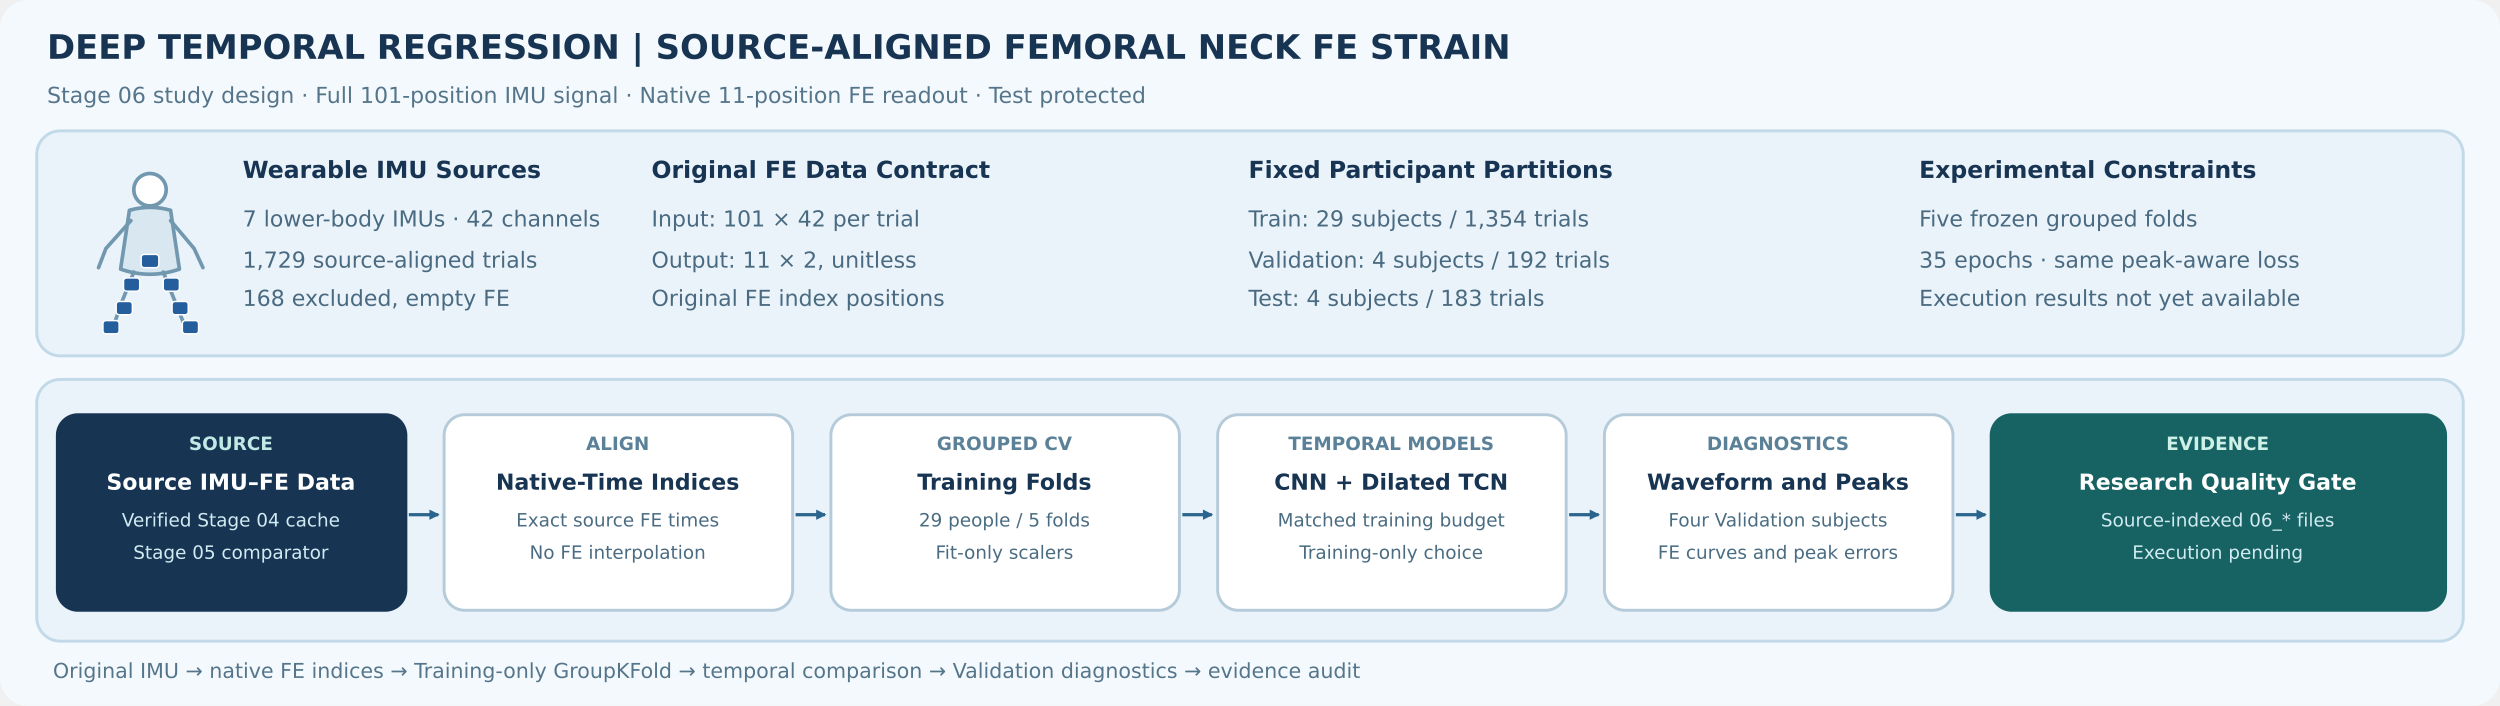
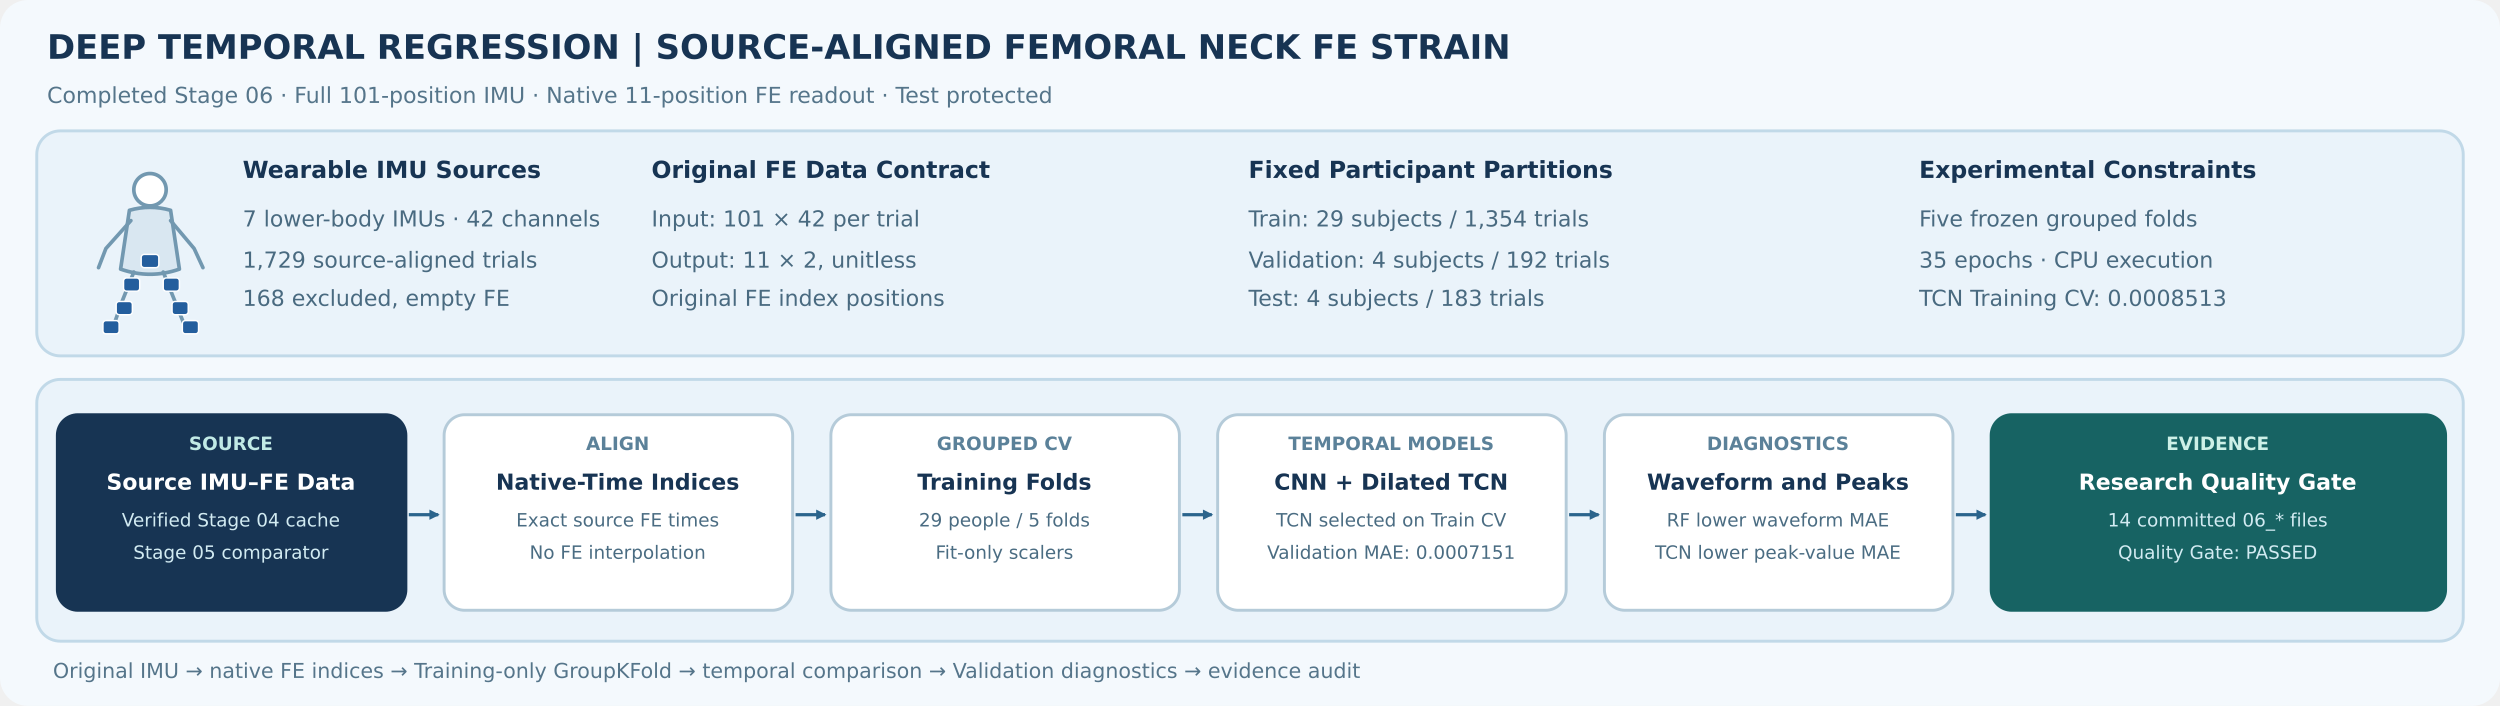
<svg xmlns="http://www.w3.org/2000/svg" width="1700" height="480" viewBox="0 0 1700 480" role="img" aria-labelledby="title desc">
  <defs>
    <marker id="arrow" markerUnits="userSpaceOnUse" markerWidth="7" markerHeight="7" refX="6" refY="3.5" orient="auto">
      <path d="M0 0 L7 3.5 L0 7 Z" fill="#2B648C" />
    </marker>
  </defs>
  <rect x="0" y="0" width="1700" height="480" rx="19" fill="#F4F9FD" />
  <g font-family="DejaVu Sans, Arial, sans-serif">
    <text x="32" y="40" font-size="23" font-weight="700" fill="#173453">DEEP TEMPORAL REGRESSION | SOURCE-ALIGNED FEMORAL NECK FE STRAIN</text>
-     <text x="32" y="70" font-size="15" fill="#55758A">Stage 06 study design · Full 101-position IMU signal · Native 11-position FE readout · Test protected</text>
+     <text x="32" y="70" font-size="15" fill="#55758A">Completed Stage 06 · Full 101-position IMU · Native 11-position FE readout · Test protected</text>
    <rect x="25" y="89" width="1650" height="153" rx="16" fill="#EAF3FA" stroke="#C1D9E8" stroke-width="2" />
    <g stroke="#7298B0" stroke-width="2.5" stroke-linecap="round" stroke-linejoin="round">
      <circle cx="102" cy="129" r="11" fill="#FFFFFF" />
      <path d="M88 143 Q102 139 116 143 L122 183 Q102 190 82 183 Z" fill="#D9E7F1" />
      <path d="M89 150 L72 169 L67 182 M116 150 L132 169 L138 182 M91 185 L83 205 L76 225 M111 185 L119 205 L127 225" fill="none" />
    </g>
    <g fill="#245E9D" stroke="#FFFFFF" stroke-width="1">
      <rect x="96" y="173" width="12" height="9" rx="2" />
      <rect x="84" y="189" width="11" height="9" rx="2" />
      <rect x="111" y="189" width="11" height="9" rx="2" />
      <rect x="79" y="205" width="11" height="9" rx="2" />
      <rect x="117" y="205" width="11" height="9" rx="2" />
      <rect x="70" y="218" width="11" height="9" rx="2" />
      <rect x="124" y="218" width="11" height="9" rx="2" />
    </g>
    <g fill="#173453" font-size="16" font-weight="700">
      <text x="165" y="121">Wearable IMU Sources</text>
      <text x="443" y="121">Original FE Data Contract</text>
      <text x="849" y="121">Fixed Participant Partitions</text>
      <text x="1305" y="121">Experimental Constraints</text>
    </g>
    <g fill="#496A80" font-size="15">
      <text x="165" y="154">7 lower-body IMUs · 42 channels</text>
      <text x="165" y="182">1,729 source-aligned trials</text>
      <text x="165" y="208">168 excluded, empty FE</text>
      <text x="443" y="154">Input: 101 × 42 per trial</text>
      <text x="443" y="182">Output: 11 × 2, unitless</text>
      <text x="443" y="208">Original FE index positions</text>
      <text x="849" y="154">Train: 29 subjects / 1,354 trials</text>
      <text x="849" y="182">Validation: 4 subjects / 192 trials</text>
      <text x="849" y="208">Test: 4 subjects / 183 trials</text>
      <text x="1305" y="154">Five frozen grouped folds</text>
-       <text x="1305" y="182">35 epochs · same peak-aware loss</text>
-       <text x="1305" y="208">Execution results not yet available</text>
+       <text x="1305" y="182">35 epochs · CPU execution</text>
+       <text x="1305" y="208">TCN Training CV: 0.0008513</text>
    </g>
    <rect x="25" y="258" width="1650" height="178" rx="16" fill="#EAF3FA" stroke="#C1D9E8" stroke-width="2" />
    <g stroke-width="2">
      <rect x="39" y="282" width="237" height="133" rx="14" fill="#173453" stroke="#173453" />
      <rect x="302" y="282" width="237" height="133" rx="14" fill="white" stroke="#B5CBD9" />
      <rect x="565" y="282" width="237" height="133" rx="14" fill="white" stroke="#B5CBD9" />
      <rect x="828" y="282" width="237" height="133" rx="14" fill="white" stroke="#B5CBD9" />
      <rect x="1091" y="282" width="237" height="133" rx="14" fill="white" stroke="#B5CBD9" />
      <rect x="1354" y="282" width="309" height="133" rx="14" fill="#176363" stroke="#176363" />
    </g>
    <g fill="none" stroke="#2B648C" stroke-width="2.2" marker-end="url(#arrow)">
      <path d="M278 350 H298" />
      <path d="M541 350 H561" />
      <path d="M804 350 H824" />
      <path d="M1067 350 H1087" />
      <path d="M1330 350 H1350" />
    </g>
    <g font-size="12.5" font-weight="700" text-anchor="middle">
      <text x="157" y="306" fill="#C1EAE6">SOURCE</text>
      <text x="420" y="306" fill="#5B8199">ALIGN</text>
      <text x="683" y="306" fill="#5B8199">GROUPED CV</text>
      <text x="946" y="306" fill="#5B8199">TEMPORAL MODELS</text>
      <text x="1209" y="306" fill="#5B8199">DIAGNOSTICS</text>
      <text x="1508" y="306" fill="#CDF0E7">EVIDENCE</text>
    </g>
    <g font-size="15" font-weight="700" text-anchor="middle">
      <text x="157" y="333" fill="white">Source IMU–FE Data</text>
      <text x="420" y="333" fill="#173453">Native-Time Indices</text>
      <text x="683" y="333" fill="#173453">Training Folds</text>
      <text x="946" y="333" fill="#173453">CNN + Dilated TCN</text>
      <text x="1209" y="333" fill="#173453">Waveform and Peaks</text>
      <text x="1508" y="333" fill="white">Research Quality Gate</text>
    </g>
    <g font-size="12.5" text-anchor="middle">
      <text x="157" y="358" fill="#D2EBF2">Verified Stage 04 cache</text>
      <text x="157" y="380" fill="#D2EBF2">Stage 05 comparator</text>
      <text x="420" y="358" fill="#4A6C82">Exact source FE times</text>
      <text x="420" y="380" fill="#4A6C82">No FE interpolation</text>
      <text x="683" y="358" fill="#4A6C82">29 people / 5 folds</text>
      <text x="683" y="380" fill="#4A6C82">Fit-only scalers</text>
-       <text x="946" y="358" fill="#4A6C82">Matched training budget</text>
-       <text x="946" y="380" fill="#4A6C82">Training-only choice</text>
-       <text x="1209" y="358" fill="#4A6C82">Four Validation subjects</text>
-       <text x="1209" y="380" fill="#4A6C82">FE curves and peak errors</text>
-       <text x="1508" y="358" fill="#D2EBF2">Source-indexed 06_* files</text>
-       <text x="1508" y="380" fill="#D2EBF2">Execution pending</text>
+       <text x="946" y="358" fill="#4A6C82">TCN selected on Train CV</text>
+       <text x="946" y="380" fill="#4A6C82">Validation MAE: 0.0007151</text>
+       <text x="1209" y="358" fill="#4A6C82">RF lower waveform MAE</text>
+       <text x="1209" y="380" fill="#4A6C82">TCN lower peak-value MAE</text>
+       <text x="1508" y="358" fill="#D2EBF2">14 committed 06_* files</text>
+       <text x="1508" y="380" fill="#D2EBF2">Quality Gate: PASSED</text>
    </g>
    <text x="36" y="461" font-size="14" fill="#55758A">Original IMU → native FE indices → Training-only GroupKFold → temporal comparison → Validation diagnostics → evidence audit</text>
  </g>
</svg>
